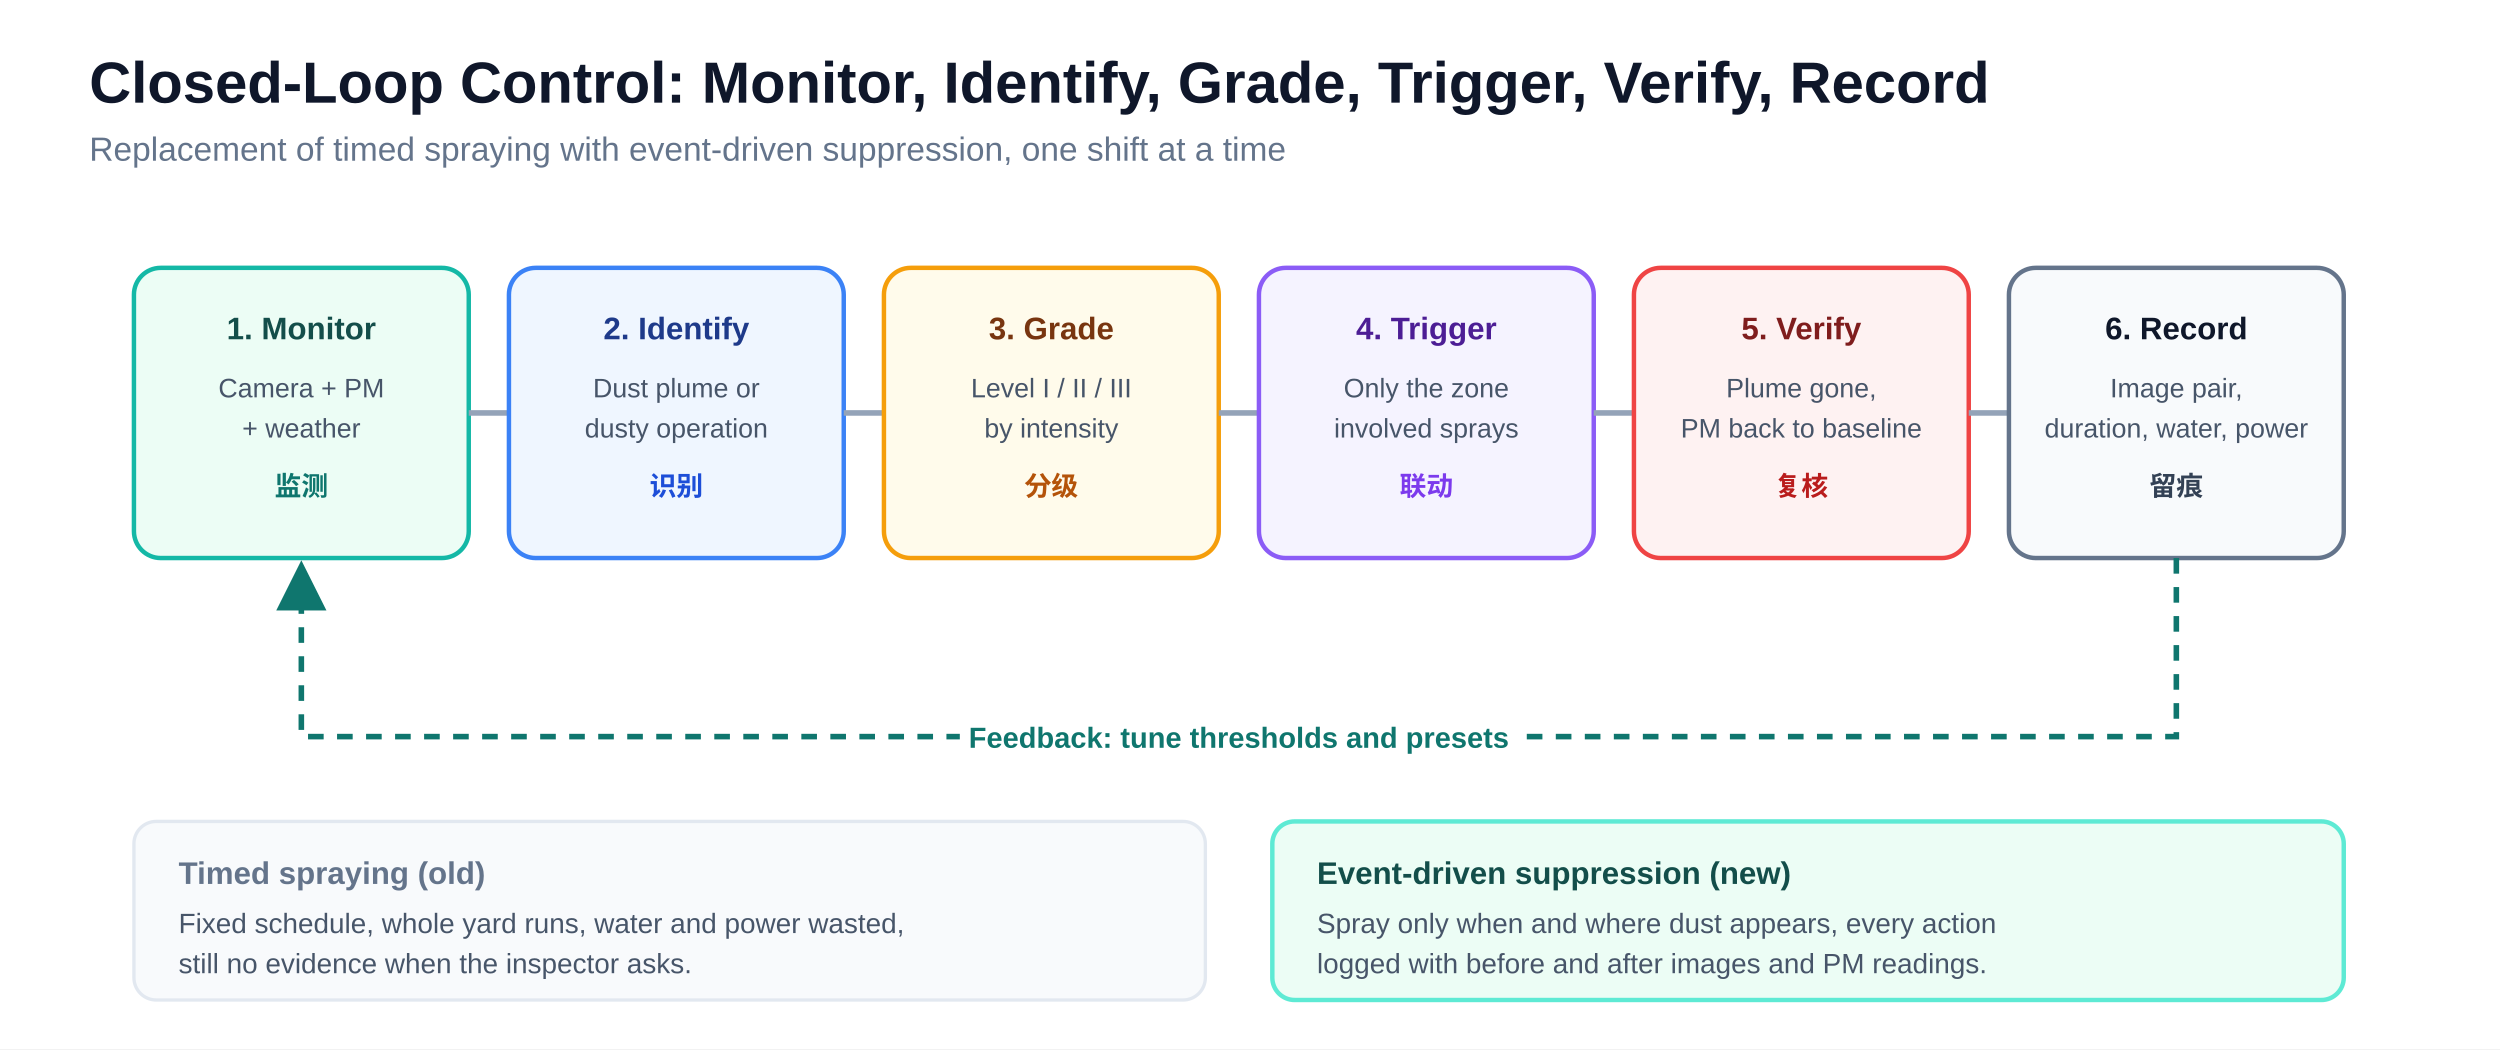
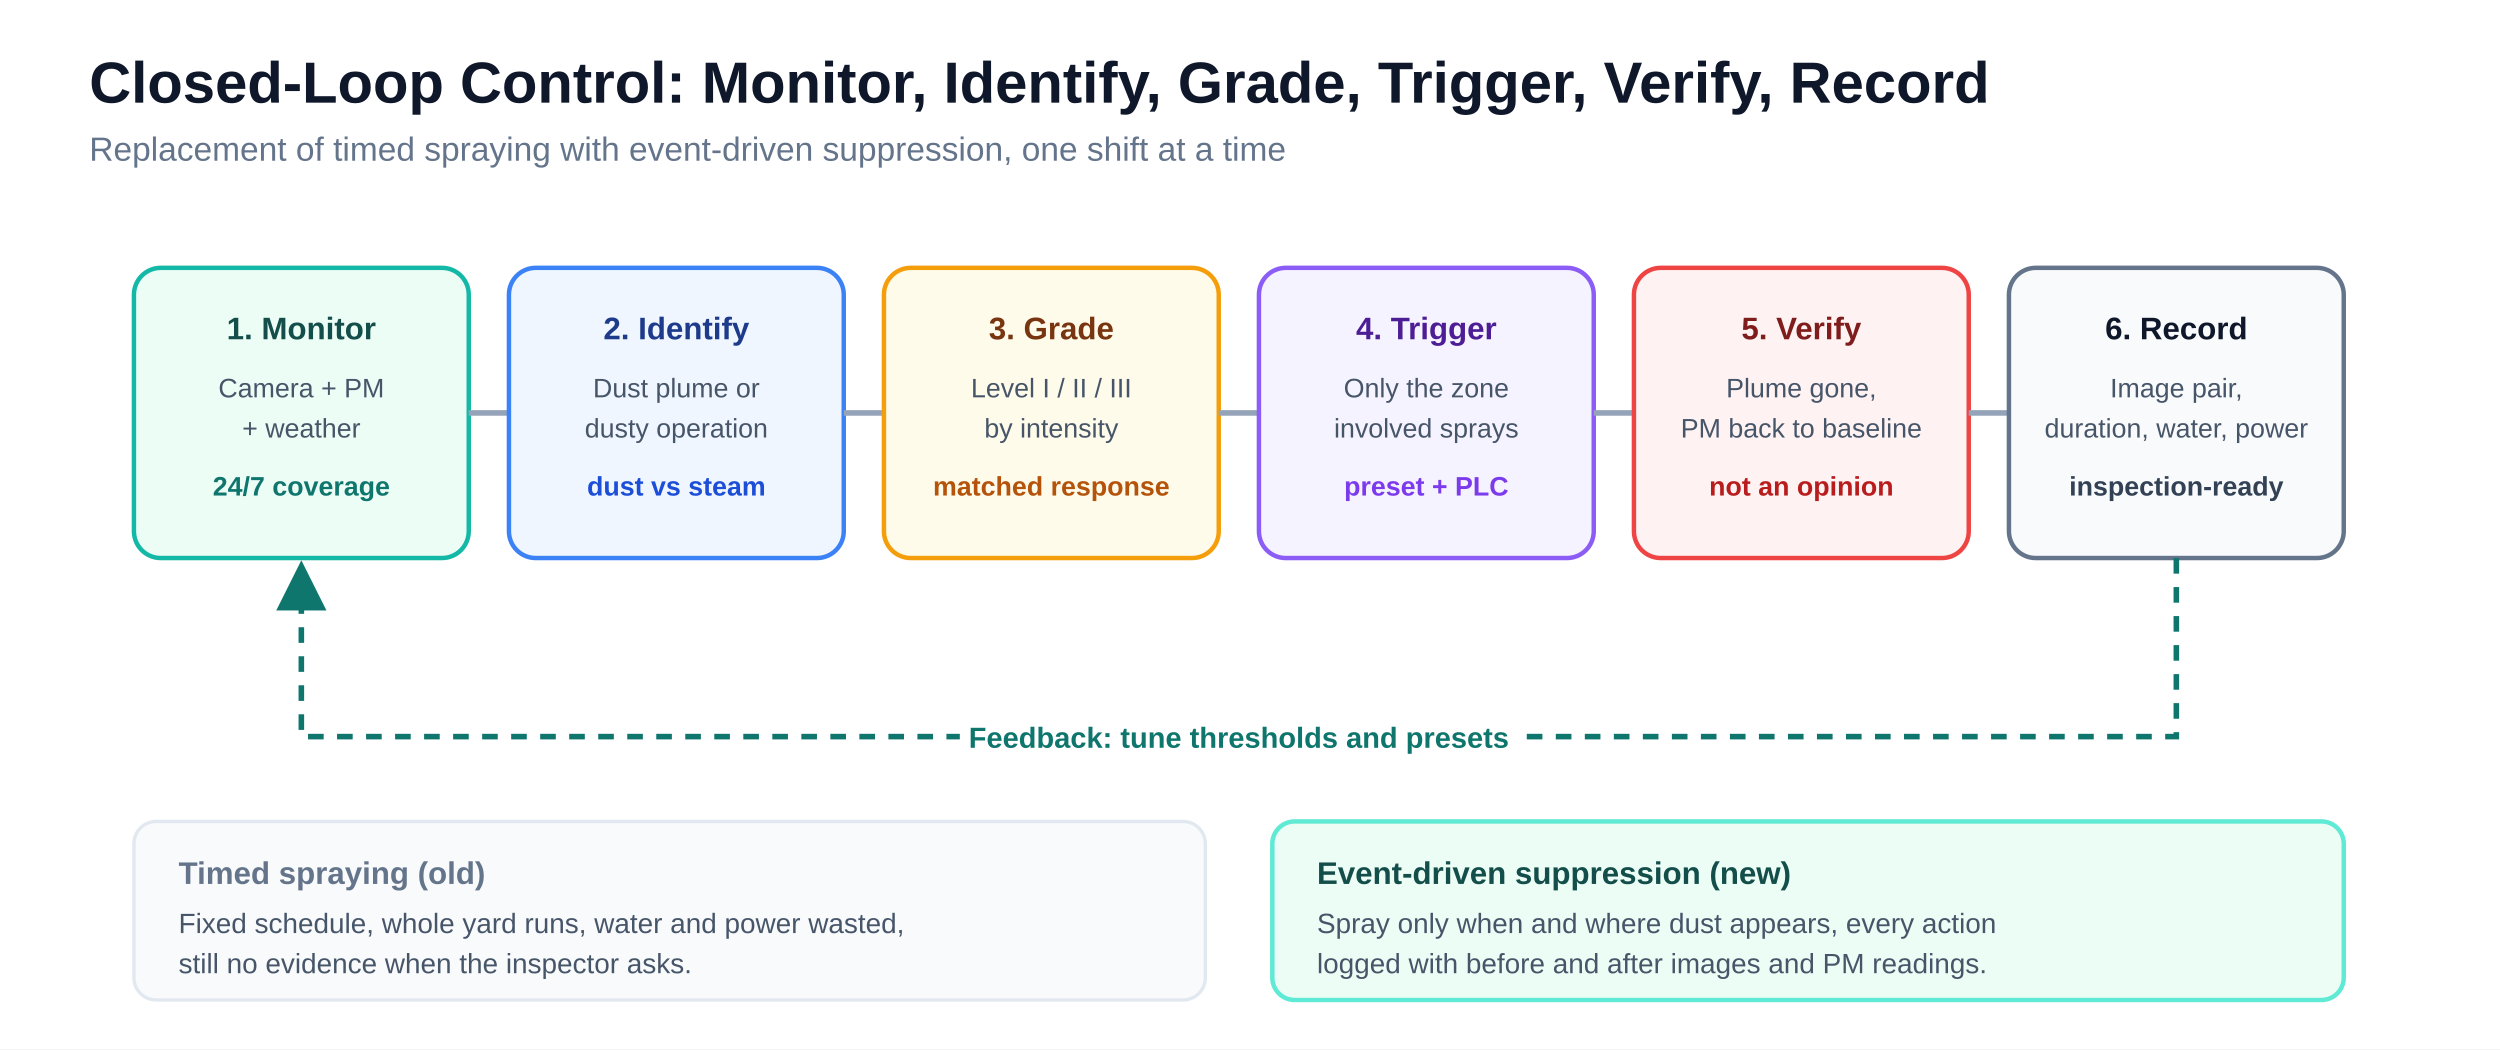
<svg xmlns="http://www.w3.org/2000/svg" viewBox="0 0 1120 470" width="1120" height="470" font-family="Helvetica Neue, Arial, sans-serif">
  <rect width="1120" height="470" fill="#ffffff" />
  <text x="40" y="46" font-size="26" font-weight="700" fill="#0f172a">Closed-Loop Control: Monitor, Identify, Grade, Trigger, Verify, Record</text>
  <text x="40" y="72" font-size="15" fill="#64748b">Replacement of timed spraying with event-driven suppression, one shift at a time</text>
  <rect x="60" y="120" width="150" height="130" rx="12" fill="#ecfdf5" stroke="#14b8a6" stroke-width="2" />
  <text x="135" y="152" font-size="14" font-weight="700" fill="#134e4a" text-anchor="middle">1. Monitor</text>
  <text x="135" y="178" font-size="12" fill="#475569" text-anchor="middle">Camera + PM</text>
  <text x="135" y="196" font-size="12" fill="#475569" text-anchor="middle">+ weather</text>
-   <text x="135" y="222" font-size="12" font-weight="600" fill="#0f766e" text-anchor="middle">监测</text>
+   <text x="135" y="222" font-size="12" font-weight="600" fill="#0f766e" text-anchor="middle">24/7 coverage</text>
  <path d="M210 185 L246 185" stroke="#94a3b8" stroke-width="2.5" marker-end="url(#c)" />
  <rect x="228" y="120" width="150" height="130" rx="12" fill="#eff6ff" stroke="#3b82f6" stroke-width="2" />
  <text x="303" y="152" font-size="14" font-weight="700" fill="#1e3a8a" text-anchor="middle">2. Identify</text>
  <text x="303" y="178" font-size="12" fill="#475569" text-anchor="middle">Dust plume or</text>
  <text x="303" y="196" font-size="12" fill="#475569" text-anchor="middle">dusty operation</text>
-   <text x="303" y="222" font-size="12" font-weight="600" fill="#1d4ed8" text-anchor="middle">识别</text>
+   <text x="303" y="222" font-size="12" font-weight="600" fill="#1d4ed8" text-anchor="middle">dust vs steam</text>
  <path d="M378 185 L414 185" stroke="#94a3b8" stroke-width="2.5" marker-end="url(#c)" />
  <rect x="396" y="120" width="150" height="130" rx="12" fill="#fffbeb" stroke="#f59e0b" stroke-width="2" />
  <text x="471" y="152" font-size="14" font-weight="700" fill="#78350f" text-anchor="middle">3. Grade</text>
  <text x="471" y="178" font-size="12" fill="#475569" text-anchor="middle">Level I / II / III</text>
  <text x="471" y="196" font-size="12" fill="#475569" text-anchor="middle">by intensity</text>
-   <text x="471" y="222" font-size="12" font-weight="600" fill="#b45309" text-anchor="middle">分级</text>
+   <text x="471" y="222" font-size="12" font-weight="600" fill="#b45309" text-anchor="middle">matched response</text>
  <path d="M546 185 L582 185" stroke="#94a3b8" stroke-width="2.5" marker-end="url(#c)" />
  <rect x="564" y="120" width="150" height="130" rx="12" fill="#f5f3ff" stroke="#8b5cf6" stroke-width="2" />
  <text x="639" y="152" font-size="14" font-weight="700" fill="#4c1d95" text-anchor="middle">4. Trigger</text>
  <text x="639" y="178" font-size="12" fill="#475569" text-anchor="middle">Only the zone</text>
  <text x="639" y="196" font-size="12" fill="#475569" text-anchor="middle">involved sprays</text>
-   <text x="639" y="222" font-size="12" font-weight="600" fill="#7c3aed" text-anchor="middle">联动</text>
+   <text x="639" y="222" font-size="12" font-weight="600" fill="#7c3aed" text-anchor="middle">preset + PLC</text>
  <path d="M714 185 L750 185" stroke="#94a3b8" stroke-width="2.5" marker-end="url(#c)" />
  <rect x="732" y="120" width="150" height="130" rx="12" fill="#fef2f2" stroke="#ef4444" stroke-width="2" />
  <text x="807" y="152" font-size="14" font-weight="700" fill="#7f1d1d" text-anchor="middle">5. Verify</text>
  <text x="807" y="178" font-size="12" fill="#475569" text-anchor="middle">Plume gone,</text>
  <text x="807" y="196" font-size="12" fill="#475569" text-anchor="middle">PM back to baseline</text>
-   <text x="807" y="222" font-size="12" font-weight="600" fill="#b91c1c" text-anchor="middle">复核</text>
+   <text x="807" y="222" font-size="12" font-weight="600" fill="#b91c1c" text-anchor="middle">not an opinion</text>
  <path d="M882 185 L918 185" stroke="#94a3b8" stroke-width="2.5" marker-end="url(#c)" />
  <rect x="900" y="120" width="150" height="130" rx="12" fill="#f8fafc" stroke="#64748b" stroke-width="2" />
  <text x="975" y="152" font-size="14" font-weight="700" fill="#0f172a" text-anchor="middle">6. Record</text>
  <text x="975" y="178" font-size="12" fill="#475569" text-anchor="middle">Image pair,</text>
  <text x="975" y="196" font-size="12" fill="#475569" text-anchor="middle">duration, water, power</text>
-   <text x="975" y="222" font-size="12" font-weight="600" fill="#334155" text-anchor="middle">留痕</text>
+   <text x="975" y="222" font-size="12" font-weight="600" fill="#334155" text-anchor="middle">inspection-ready</text>
  <path d="M975 250 L975 330 L135 330 L135 256" fill="none" stroke="#0f766e" stroke-width="2.5" stroke-dasharray="7 6" marker-end="url(#d)" />
  <rect x="430" y="312" width="250" height="36" rx="8" fill="#ffffff" />
  <text x="555" y="335" font-size="13" font-weight="600" fill="#0f766e" text-anchor="middle">Feedback: tune thresholds and presets</text>
  <rect x="60" y="368" width="480" height="80" rx="10" fill="#f8fafc" stroke="#e2e8f0" stroke-width="1.5" />
  <text x="80" y="396" font-size="14" font-weight="700" fill="#64748b">Timed spraying (old)</text>
  <text x="80" y="418" font-size="12.5" fill="#475569">Fixed schedule, whole yard runs, water and power wasted,</text>
  <text x="80" y="436" font-size="12.5" fill="#475569">still no evidence when the inspector asks.</text>
  <rect x="570" y="368" width="480" height="80" rx="10" fill="#ecfdf5" stroke="#5eead4" stroke-width="2" />
  <text x="590" y="396" font-size="14" font-weight="700" fill="#134e4a">Event-driven suppression (new)</text>
  <text x="590" y="418" font-size="12.5" fill="#475569">Spray only when and where dust appears, every action</text>
  <text x="590" y="436" font-size="12.5" fill="#475569">logged with before and after images and PM readings.</text>
  <defs>
    <marker id="c" markerWidth="9" markerHeight="9" refX="7" refY="4.5" orient="auto">
      <path d="M0 0 L9 4.5 L0 9 z" fill="#94a3b8" />
    </marker>
    <marker id="d" markerWidth="9" markerHeight="9" refX="7" refY="4.5" orient="auto">
      <path d="M0 0 L9 4.5 L0 9 z" fill="#0f766e" />
    </marker>
  </defs>
</svg>
